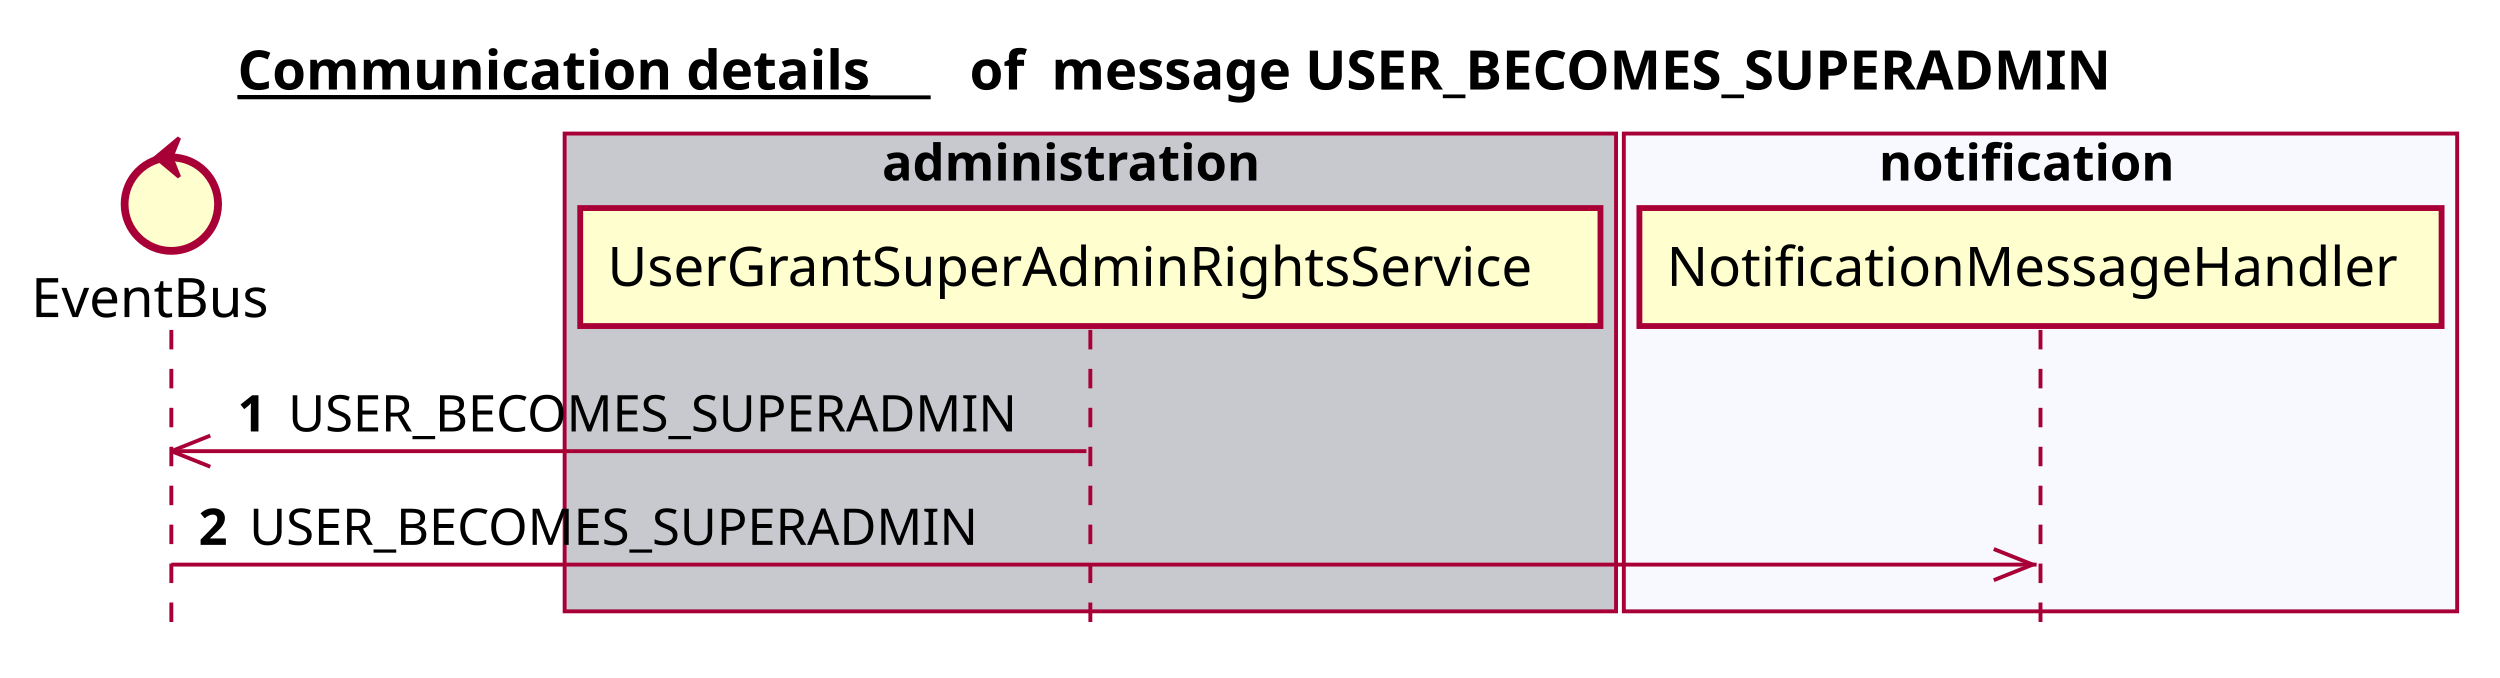
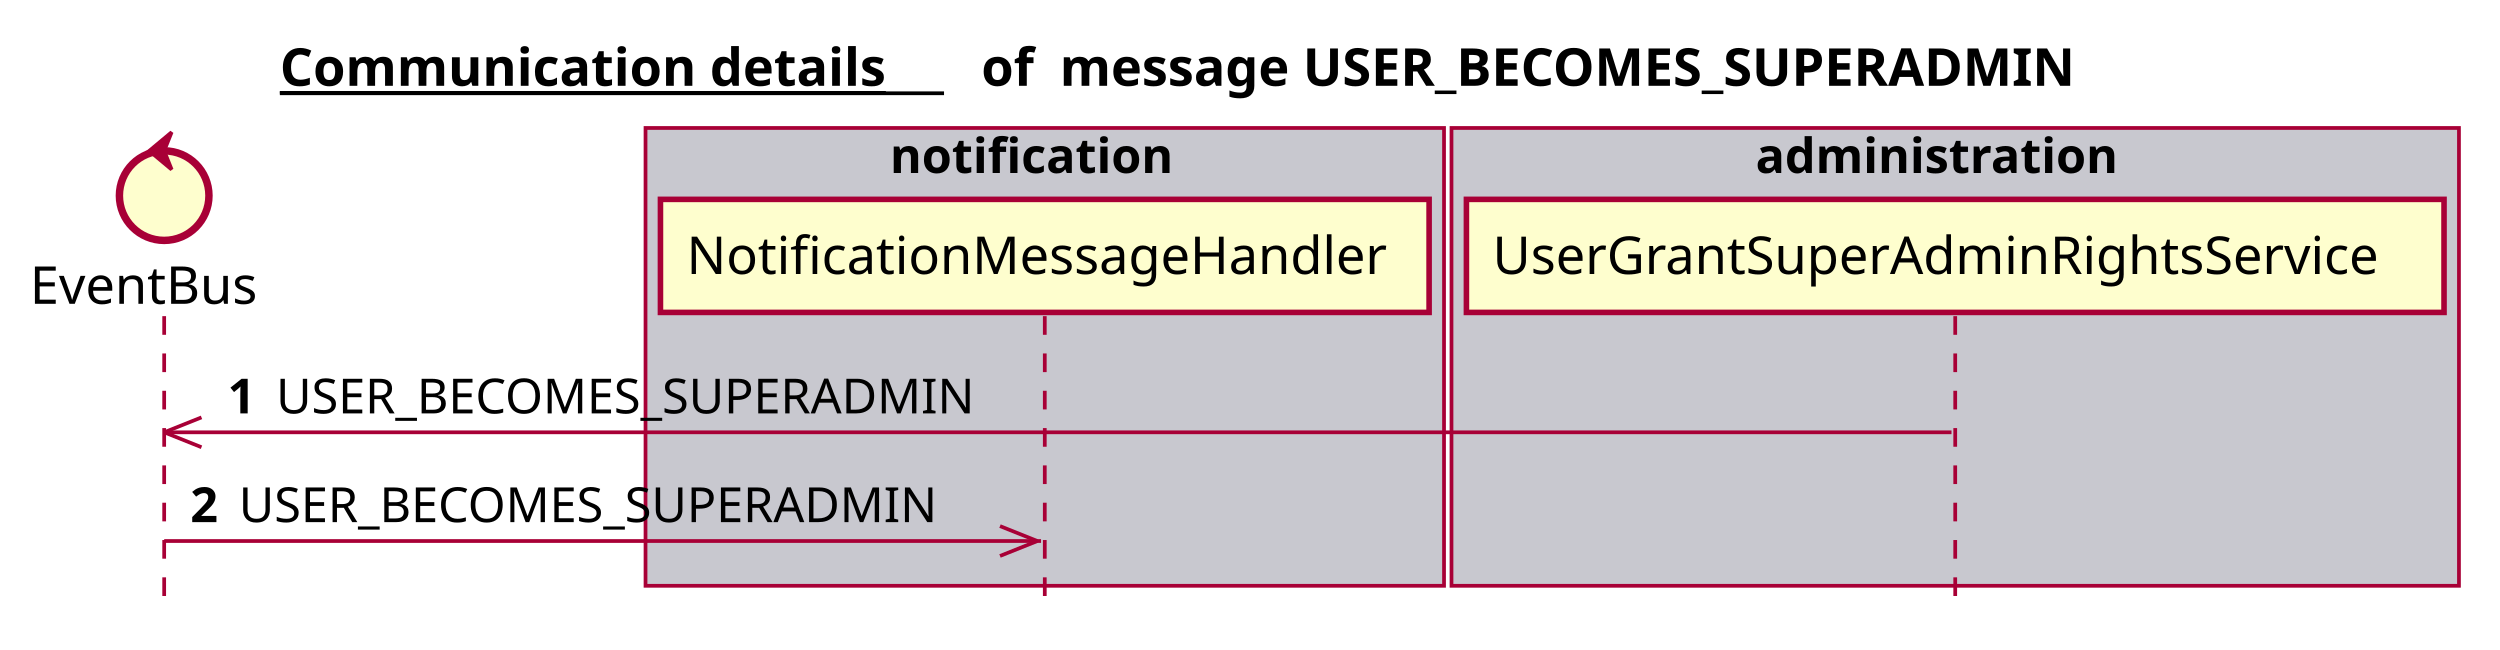
- <svg xmlns="http://www.w3.org/2000/svg" contentScriptType="application/ecmascript" contentStyleType="text/css" height="174px" preserveAspectRatio="none" style="width:642px;height:174px;" version="1.1" viewBox="0 0 642 174" width="642px" zoomAndPan="magnify">
+ <svg xmlns="http://www.w3.org/2000/svg" contentScriptType="application/ecmascript" contentStyleType="text/css" height="174px" preserveAspectRatio="none" style="width:670px;height:174px;" version="1.1" viewBox="0 0 670 174" width="670px" zoomAndPan="magnify">
  <defs />
  <g>
-     <text fill="#000000" font-family="sans-serif" font-size="14" font-weight="bold" lengthAdjust="spacingAndGlyphs" text-decoration="underline" textLength="178" x="61" y="22.995">Communication details</text>
-     <line style="stroke: #000000; stroke-width: 1.0;" x1="61" x2="239" y1="24.995" y2="24.995" />
-     <text fill="#000000" font-family="sans-serif" font-size="14" font-weight="bold" lengthAdjust="spacingAndGlyphs" textLength="16" x="249" y="22.995">of</text>
-     <text fill="#000000" font-family="sans-serif" font-size="14" font-weight="bold" lengthAdjust="spacingAndGlyphs" textLength="304" x="270" y="22.995">message USER_BECOMES_SUPERADMIN</text>
-     <rect fill="#C8C8CF" height="122.695" style="stroke: #A80036; stroke-width: 1.0;" width="270" x="145" y="34.297" />
-     <text fill="#000000" font-family="sans-serif" font-size="13" font-weight="bold" lengthAdjust="spacingAndGlyphs" textLength="107" x="226.5" y="46.364">administration</text>
-     <rect fill="#F8F8FF" height="122.695" style="stroke: #A80036; stroke-width: 1.0;" width="214" x="417" y="34.297" />
-     <text fill="#000000" font-family="sans-serif" font-size="13" font-weight="bold" lengthAdjust="spacingAndGlyphs" textLength="83" x="482.5" y="46.364">notification</text>
+     <text fill="#000000" font-family="sans-serif" font-size="14" font-weight="bold" lengthAdjust="spacingAndGlyphs" text-decoration="underline" textLength="178" x="75" y="22.995">Communication details</text>
+     <line style="stroke: #000000; stroke-width: 1.0;" x1="75" x2="253" y1="24.995" y2="24.995" />
+     <text fill="#000000" font-family="sans-serif" font-size="14" font-weight="bold" lengthAdjust="spacingAndGlyphs" textLength="16" x="263" y="22.995">of</text>
+     <text fill="#000000" font-family="sans-serif" font-size="14" font-weight="bold" lengthAdjust="spacingAndGlyphs" textLength="304" x="284" y="22.995">message USER_BECOMES_SUPERADMIN</text>
+     <rect fill="#C8C8CF" height="122.695" style="stroke: #A80036; stroke-width: 1.0;" width="214" x="173" y="34.297" />
+     <text fill="#000000" font-family="sans-serif" font-size="13" font-weight="bold" lengthAdjust="spacingAndGlyphs" textLength="83" x="238.5" y="46.364">notification</text>
+     <rect fill="#C8C8CF" height="122.695" style="stroke: #A80036; stroke-width: 1.0;" width="270" x="389" y="34.297" />
+     <text fill="#000000" font-family="sans-serif" font-size="13" font-weight="bold" lengthAdjust="spacingAndGlyphs" textLength="107" x="470.5" y="46.364">administration</text>
    <line style="stroke: #A80036; stroke-width: 1.0; stroke-dasharray: 5.0,5.0;" x1="44" x2="44" y1="84.727" y2="162.992" />
    <line style="stroke: #A80036; stroke-width: 1.0; stroke-dasharray: 5.0,5.0;" x1="280" x2="280" y1="84.727" y2="162.992" />
    <line style="stroke: #A80036; stroke-width: 1.0; stroke-dasharray: 5.0,5.0;" x1="524" x2="524" y1="84.727" y2="162.992" />
    <text fill="#000000" font-family="sans-serif" font-size="14" lengthAdjust="spacingAndGlyphs" textLength="66" x="8" y="81.425">EventBus</text>
    <ellipse cx="44" cy="52.43" fill="#FEFECE" rx="12" ry="12" style="stroke: #A80036; stroke-width: 2.0;" />
    <polygon fill="#A80036" points="40,40.43,46,35.43,44,40.43,46,45.43,40,40.43" style="stroke: #A80036; stroke-width: 1.0;" />
-     <rect fill="#FEFECE" height="30.297" style="stroke: #A80036; stroke-width: 1.5;" width="262" x="149" y="53.43" />
-     <text fill="#000000" font-family="sans-serif" font-size="14" lengthAdjust="spacingAndGlyphs" textLength="248" x="156" y="73.425">UserGrantSuperAdminRightsService</text>
-     <rect fill="#FEFECE" height="30.297" style="stroke: #A80036; stroke-width: 1.5;" width="206" x="421" y="53.43" />
-     <text fill="#000000" font-family="sans-serif" font-size="14" lengthAdjust="spacingAndGlyphs" textLength="192" x="428" y="73.425">NotificationMessageHandler</text>
+     <rect fill="#FEFECE" height="30.297" style="stroke: #A80036; stroke-width: 1.5;" width="206" x="177" y="53.43" />
+     <text fill="#000000" font-family="sans-serif" font-size="14" lengthAdjust="spacingAndGlyphs" textLength="192" x="184" y="73.425">NotificationMessageHandler</text>
+     <rect fill="#FEFECE" height="30.297" style="stroke: #A80036; stroke-width: 1.5;" width="262" x="393" y="53.43" />
+     <text fill="#000000" font-family="sans-serif" font-size="14" lengthAdjust="spacingAndGlyphs" textLength="248" x="400" y="73.425">UserGrantSuperAdminRightsService</text>
    <line style="stroke: #A80036; stroke-width: 1.0;" x1="44" x2="54" y1="115.859" y2="111.859" />
    <line style="stroke: #A80036; stroke-width: 1.0;" x1="44" x2="54" y1="115.859" y2="119.859" />
-     <line style="stroke: #A80036; stroke-width: 1.0;" x1="44" x2="279" y1="115.859" y2="115.859" />
+     <line style="stroke: #A80036; stroke-width: 1.0;" x1="44" x2="523" y1="115.859" y2="115.859" />
    <text fill="#000000" font-family="sans-serif" font-size="13" font-weight="bold" lengthAdjust="spacingAndGlyphs" textLength="9" x="61" y="110.793">1</text>
    <text fill="#000000" font-family="sans-serif" font-size="13" lengthAdjust="spacingAndGlyphs" textLength="199" x="74" y="110.793">USER_BECOMES_SUPERADMIN</text>
-     <line style="stroke: #A80036; stroke-width: 1.0;" x1="522" x2="512" y1="144.992" y2="140.992" />
-     <line style="stroke: #A80036; stroke-width: 1.0;" x1="522" x2="512" y1="144.992" y2="148.992" />
-     <line style="stroke: #A80036; stroke-width: 1.0;" x1="44" x2="523" y1="144.992" y2="144.992" />
+     <line style="stroke: #A80036; stroke-width: 1.0;" x1="278" x2="268" y1="144.992" y2="140.992" />
+     <line style="stroke: #A80036; stroke-width: 1.0;" x1="278" x2="268" y1="144.992" y2="148.992" />
+     <line style="stroke: #A80036; stroke-width: 1.0;" x1="44" x2="279" y1="144.992" y2="144.992" />
    <text fill="#000000" font-family="sans-serif" font-size="13" font-weight="bold" lengthAdjust="spacingAndGlyphs" textLength="9" x="51" y="139.926">2</text>
    <text fill="#000000" font-family="sans-serif" font-size="13" lengthAdjust="spacingAndGlyphs" textLength="199" x="64" y="139.926">USER_BECOMES_SUPERADMIN</text>
  </g>
</svg>
